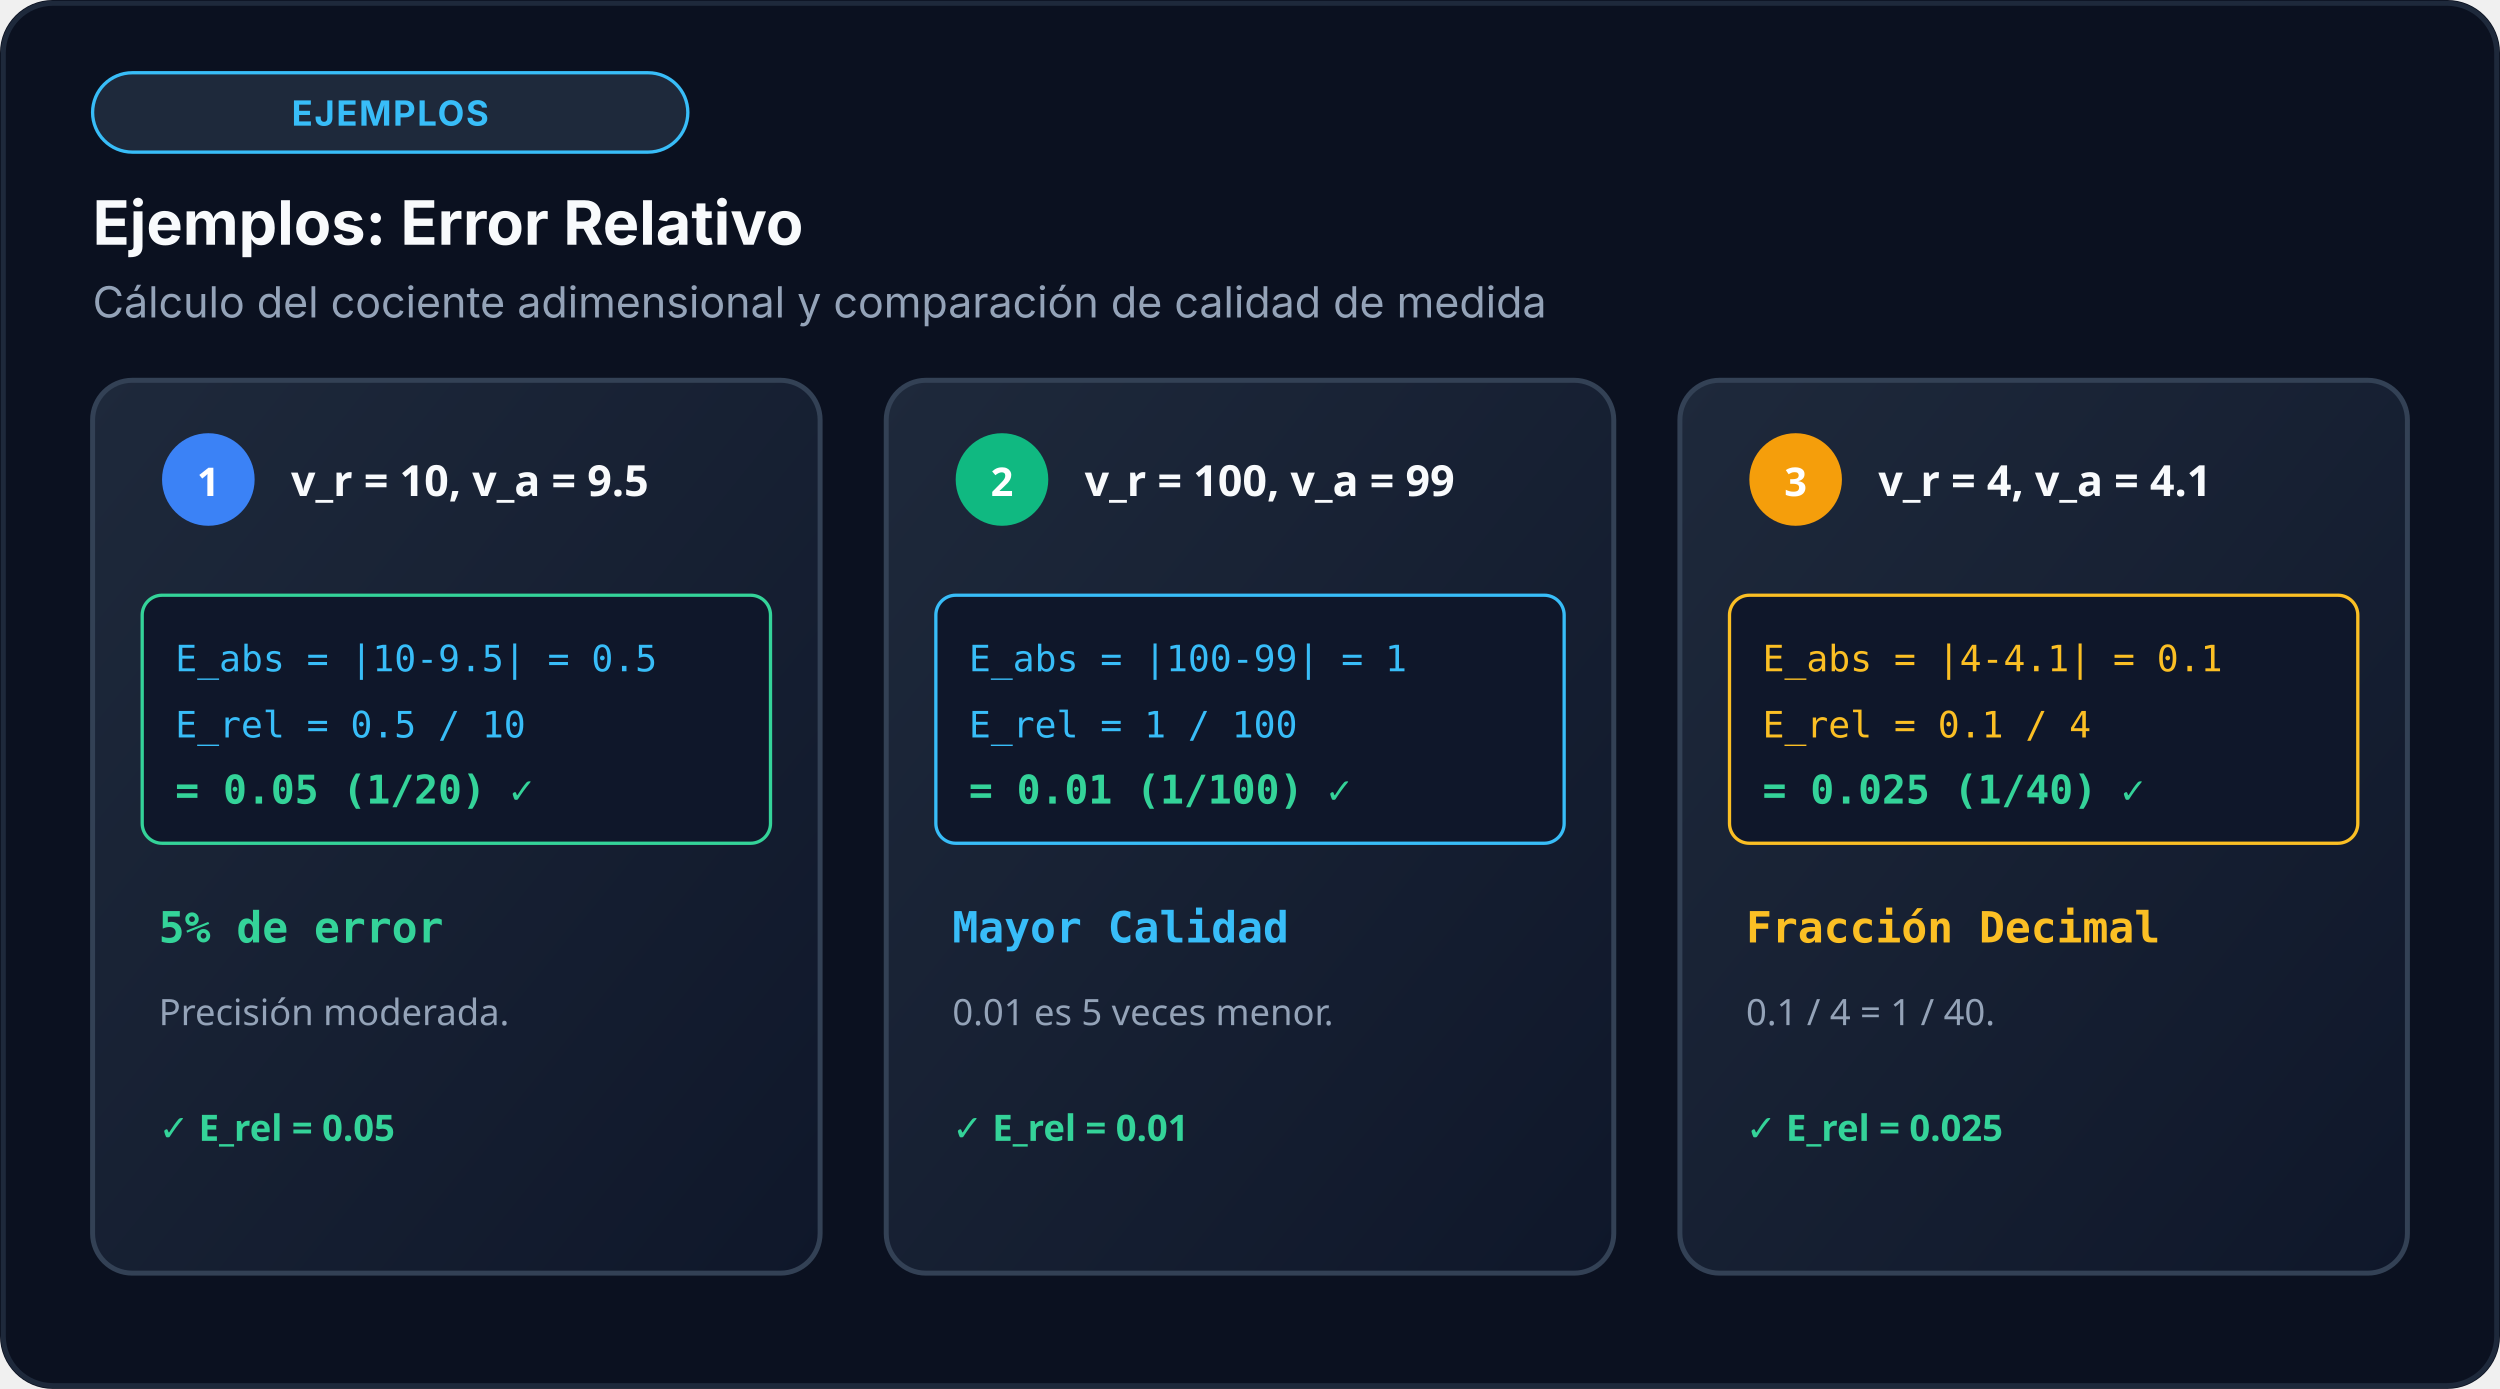
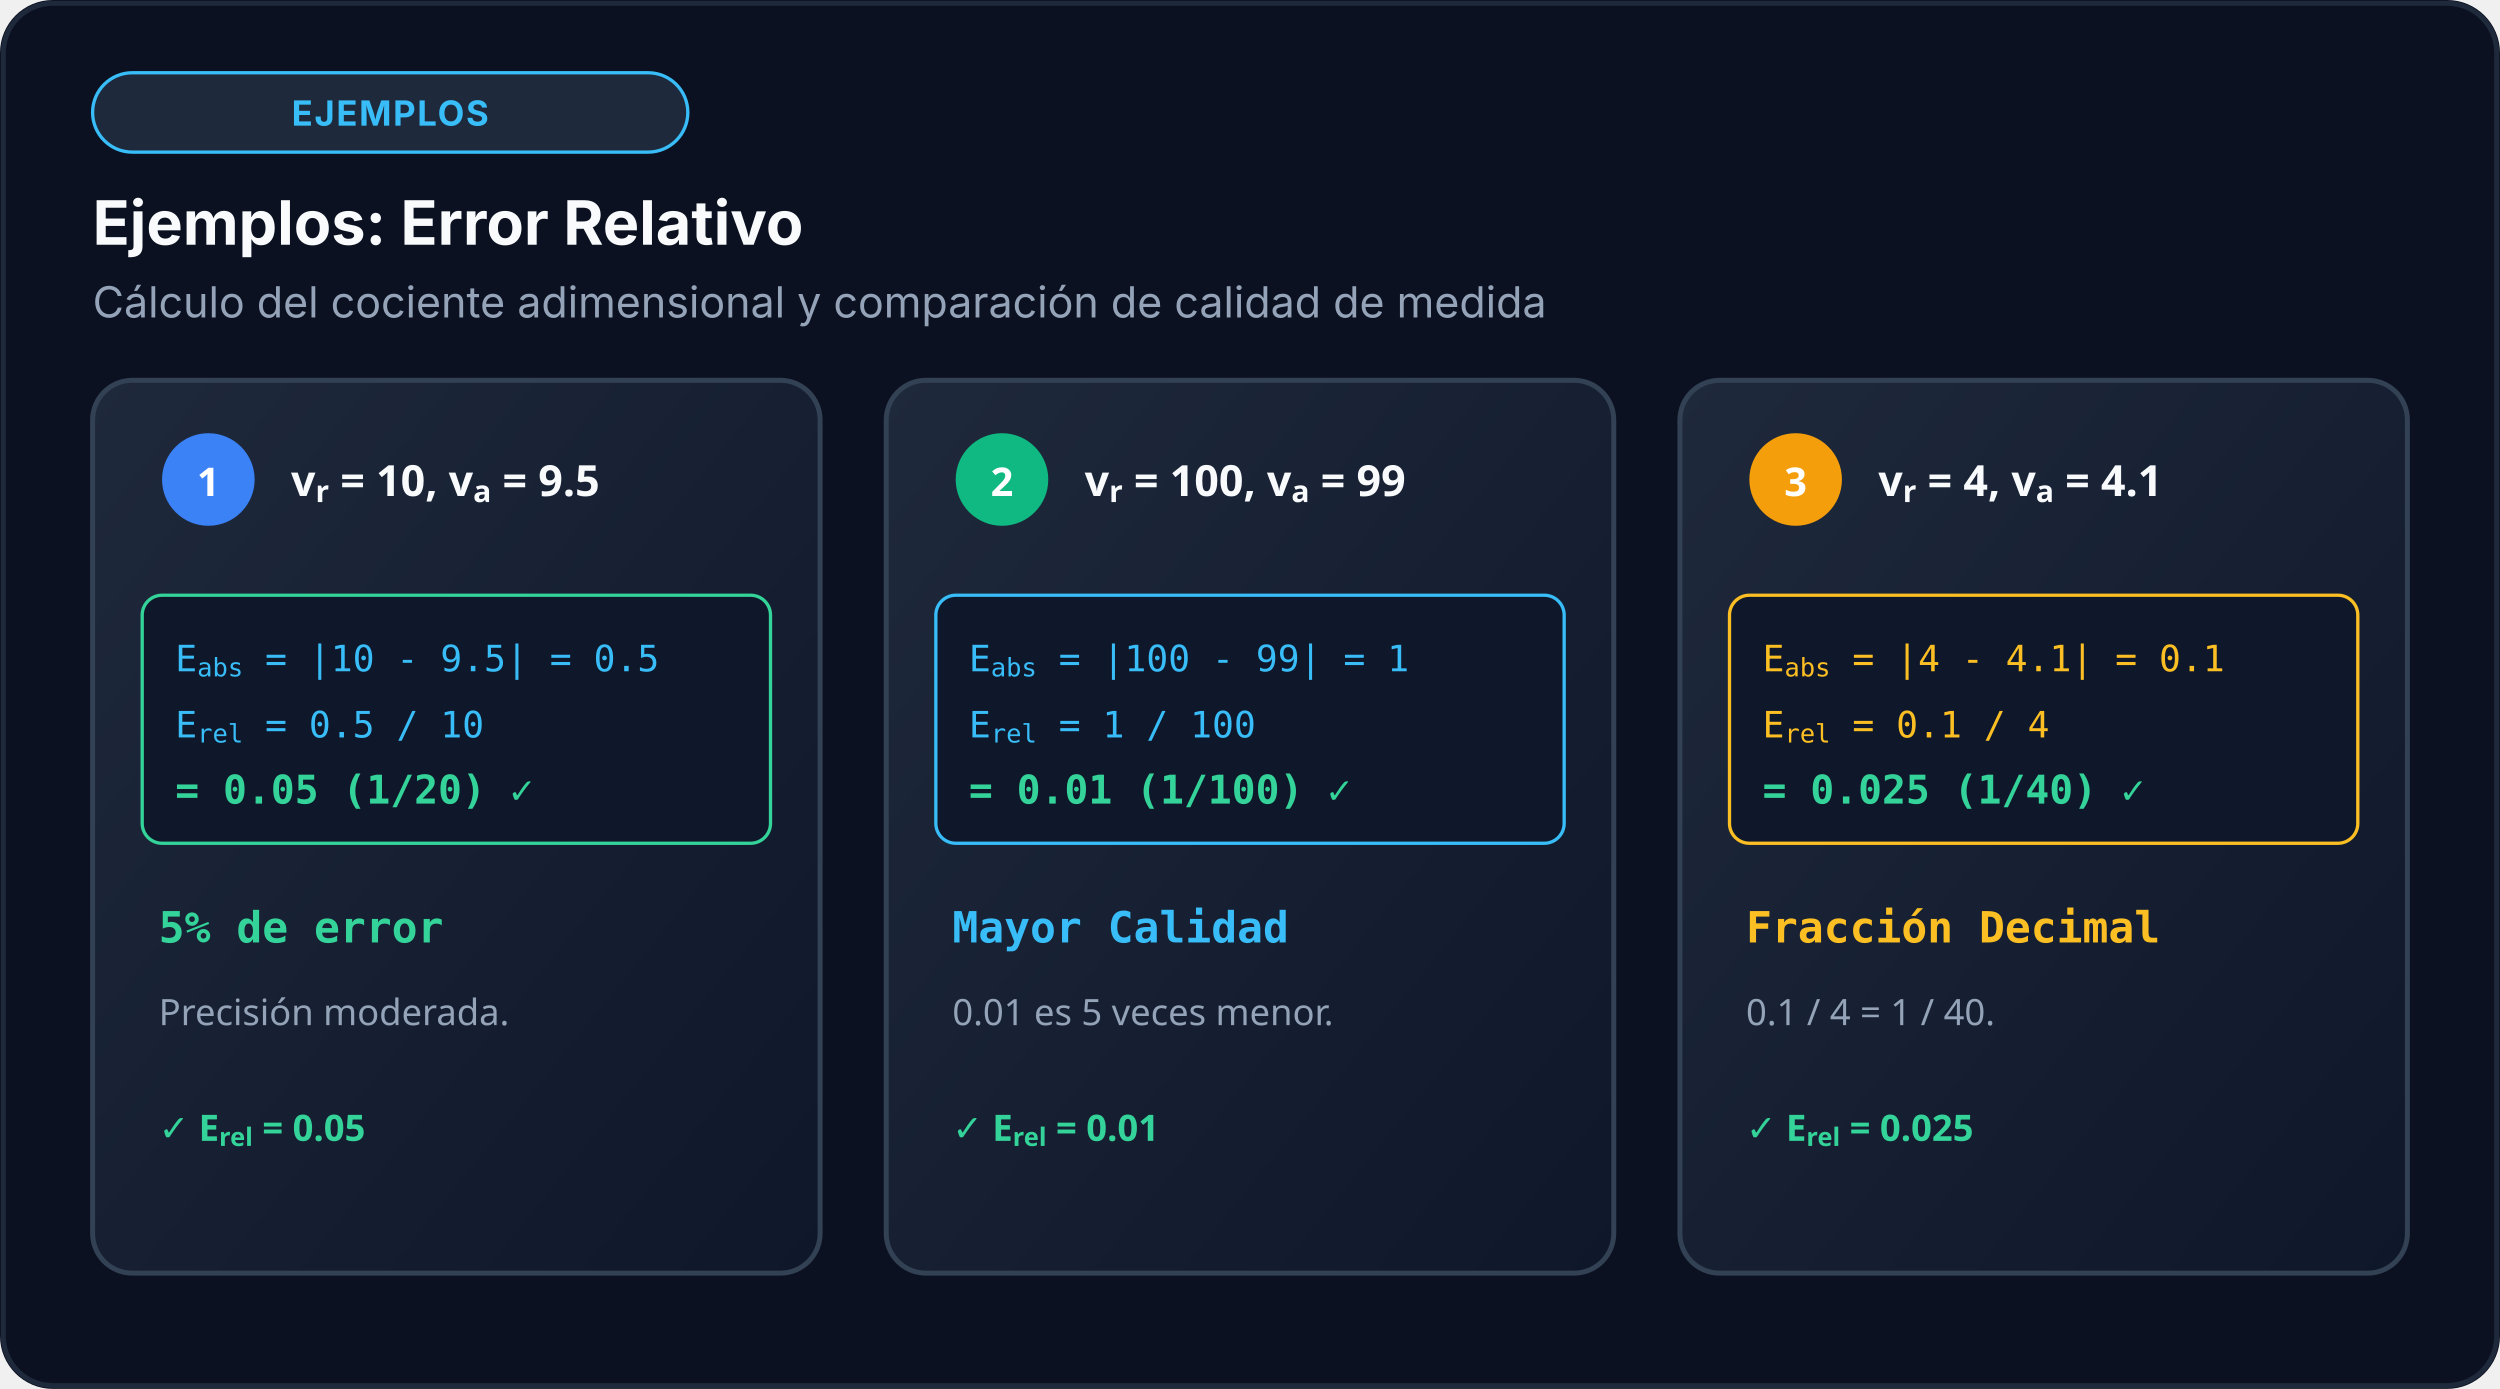
<svg xmlns="http://www.w3.org/2000/svg" viewBox="0 0 756 420" width="100%" height="100%">
  <defs>
    <linearGradient id="cardGrad" x1="0%" y1="0%" x2="100%" y2="100%">
      <stop offset="0%" stop-color="#1e293b" />
      <stop offset="100%" stop-color="#0f172a" />
    </linearGradient>
    <filter id="shadow" x="-4%" y="-4%" width="108%" height="112%">
      <feDropShadow dx="0" dy="3" stdDeviation="4" flood-color="#000000" flood-opacity="0.3" />
    </filter>
  </defs>
  <rect width="756" height="420" rx="16" fill="#0b1120" />
  <rect x="1" y="1" width="754" height="418" rx="15" fill="none" stroke="#1e293b" stroke-width="1.5" />
  <g transform="translate(28, 22)">
    <rect x="0" y="0" width="180" height="24" rx="12" fill="#1e293b" stroke="#38bdf8" stroke-width="1" />
    <text x="90" y="16" fill="#38bdf8" font-family="system-ui, -apple-system, sans-serif" font-size="10.5" font-weight="700" text-anchor="middle" letter-spacing="0.5">EJEMPLOS</text>
    <text x="0" y="52" fill="#f8fafc" font-family="system-ui, -apple-system, sans-serif" font-size="18.5" font-weight="700">Ejemplos: Error Relativo</text>
    <text x="0" y="74" fill="#94a3b8" font-family="system-ui, -apple-system, sans-serif" font-size="13">Cálculo del cociente adimensional y comparación de calidad de medida</text>
  </g>
  <g transform="translate(28, 115)">
    <g transform="translate(0, 0)">
      <rect width="220" height="270" rx="12" fill="url(#cardGrad)" stroke="#334155" stroke-width="1.5" />
      <circle cx="35" cy="30" r="14" fill="#3b82f6" />
      <text x="35" y="35" fill="#ffffff" font-family="system-ui, sans-serif" font-size="12" font-weight="700" text-anchor="middle">1</text>
-       <text x="60" y="35" fill="#f8fafc" font-family="system-ui, sans-serif" font-size="13" font-weight="700">v_r = 10, v_a = 9.5</text>
+       <text x="60" y="35" fill="#f8fafc" font-family="system-ui, sans-serif" font-size="13" font-weight="700">v<tspan baseline-shift="sub" font-size="70%">r</tspan> = 10, v<tspan baseline-shift="sub" font-size="70%">a</tspan> = 9.5</text>
      <rect x="15" y="65" width="190" height="75" rx="6" fill="#0f172a" stroke="#34d399" />
-       <text x="25" y="88" fill="#38bdf8" font-family="monospace" font-size="11">E_abs = |10-9.5| = 0.5</text>
-       <text x="25" y="108" fill="#38bdf8" font-family="monospace" font-size="11">E_rel = 0.5 / 10</text>
+       <text x="25" y="88" fill="#38bdf8" font-family="monospace" font-size="11">E<tspan baseline-shift="sub" font-size="70%">abs</tspan> = |10 - 9.5| = 0.5</text>
+       <text x="25" y="108" fill="#38bdf8" font-family="monospace" font-size="11">E<tspan baseline-shift="sub" font-size="70%">rel</tspan> = 0.5 / 10</text>
      <text x="25" y="128" fill="#34d399" font-family="monospace" font-size="12" font-weight="700">= 0.05 (1/20) ✓</text>
      <text x="20" y="170" fill="#34d399" font-family="monospace" font-size="13" font-weight="700">5% de error</text>
      <text x="20" y="195" fill="#94a3b8" font-family="system-ui, sans-serif" font-size="11">Precisión moderada.</text>
-       <text x="20" y="230" fill="#34d399" font-family="system-ui, sans-serif" font-size="11" font-weight="600">✓ E_rel = 0.05</text>
+       <text x="20" y="230" fill="#34d399" font-family="system-ui, sans-serif" font-size="11" font-weight="600">✓ E<tspan baseline-shift="sub" font-size="70%">rel</tspan> = 0.05</text>
    </g>
    <g transform="translate(240, 0)">
      <rect width="220" height="270" rx="12" fill="url(#cardGrad)" stroke="#334155" stroke-width="1.5" />
      <circle cx="35" cy="30" r="14" fill="#10b981" />
      <text x="35" y="35" fill="#ffffff" font-family="system-ui, sans-serif" font-size="12" font-weight="700" text-anchor="middle">2</text>
-       <text x="60" y="35" fill="#f8fafc" font-family="system-ui, sans-serif" font-size="13" font-weight="700">v_r = 100, v_a = 99</text>
+       <text x="60" y="35" fill="#f8fafc" font-family="system-ui, sans-serif" font-size="13" font-weight="700">v<tspan baseline-shift="sub" font-size="70%">r</tspan> = 100, v<tspan baseline-shift="sub" font-size="70%">a</tspan> = 99</text>
      <rect x="15" y="65" width="190" height="75" rx="6" fill="#0f172a" stroke="#38bdf8" />
-       <text x="25" y="88" fill="#38bdf8" font-family="monospace" font-size="11">E_abs = |100-99| = 1</text>
-       <text x="25" y="108" fill="#38bdf8" font-family="monospace" font-size="11">E_rel = 1 / 100</text>
+       <text x="25" y="88" fill="#38bdf8" font-family="monospace" font-size="11">E<tspan baseline-shift="sub" font-size="70%">abs</tspan> = |100 - 99| = 1</text>
+       <text x="25" y="108" fill="#38bdf8" font-family="monospace" font-size="11">E<tspan baseline-shift="sub" font-size="70%">rel</tspan> = 1 / 100</text>
      <text x="25" y="128" fill="#34d399" font-family="monospace" font-size="12" font-weight="700">= 0.01 (1/100) ✓</text>
      <text x="20" y="170" fill="#38bdf8" font-family="monospace" font-size="13" font-weight="700">Mayor Calidad</text>
      <text x="20" y="195" fill="#94a3b8" font-family="system-ui, sans-serif" font-size="11">0.01 es 5 veces menor.</text>
-       <text x="20" y="230" fill="#34d399" font-family="system-ui, sans-serif" font-size="11" font-weight="600">✓ E_rel = 0.01</text>
+       <text x="20" y="230" fill="#34d399" font-family="system-ui, sans-serif" font-size="11" font-weight="600">✓ E<tspan baseline-shift="sub" font-size="70%">rel</tspan> = 0.01</text>
    </g>
    <g transform="translate(480, 0)">
      <rect width="220" height="270" rx="12" fill="url(#cardGrad)" stroke="#334155" stroke-width="1.5" />
      <circle cx="35" cy="30" r="14" fill="#f59e0b" />
      <text x="35" y="35" fill="#ffffff" font-family="system-ui, sans-serif" font-size="12" font-weight="700" text-anchor="middle">3</text>
-       <text x="60" y="35" fill="#f8fafc" font-family="system-ui, sans-serif" font-size="13" font-weight="700">v_r = 4, v_a = 4.1</text>
+       <text x="60" y="35" fill="#f8fafc" font-family="system-ui, sans-serif" font-size="13" font-weight="700">v<tspan baseline-shift="sub" font-size="70%">r</tspan> = 4, v<tspan baseline-shift="sub" font-size="70%">a</tspan> = 4.1</text>
      <rect x="15" y="65" width="190" height="75" rx="6" fill="#0f172a" stroke="#fbbf24" />
-       <text x="25" y="88" fill="#fbbf24" font-family="monospace" font-size="11">E_abs = |4-4.1| = 0.1</text>
-       <text x="25" y="108" fill="#fbbf24" font-family="monospace" font-size="11">E_rel = 0.1 / 4</text>
+       <text x="25" y="88" fill="#fbbf24" font-family="monospace" font-size="11">E<tspan baseline-shift="sub" font-size="70%">abs</tspan> = |4 - 4.1| = 0.1</text>
+       <text x="25" y="108" fill="#fbbf24" font-family="monospace" font-size="11">E<tspan baseline-shift="sub" font-size="70%">rel</tspan> = 0.1 / 4</text>
      <text x="25" y="128" fill="#34d399" font-family="monospace" font-size="12" font-weight="700">= 0.025 (1/40) ✓</text>
      <text x="20" y="170" fill="#fbbf24" font-family="monospace" font-size="13" font-weight="700">Fracción Decimal</text>
      <text x="20" y="195" fill="#94a3b8" font-family="system-ui, sans-serif" font-size="11">0.1 / 4 = 1 / 40.</text>
-       <text x="20" y="230" fill="#34d399" font-family="system-ui, sans-serif" font-size="11" font-weight="600">✓ E_rel = 0.025</text>
+       <text x="20" y="230" fill="#34d399" font-family="system-ui, sans-serif" font-size="11" font-weight="600">✓ E<tspan baseline-shift="sub" font-size="70%">rel</tspan> = 0.025</text>
    </g>
  </g>
</svg>
